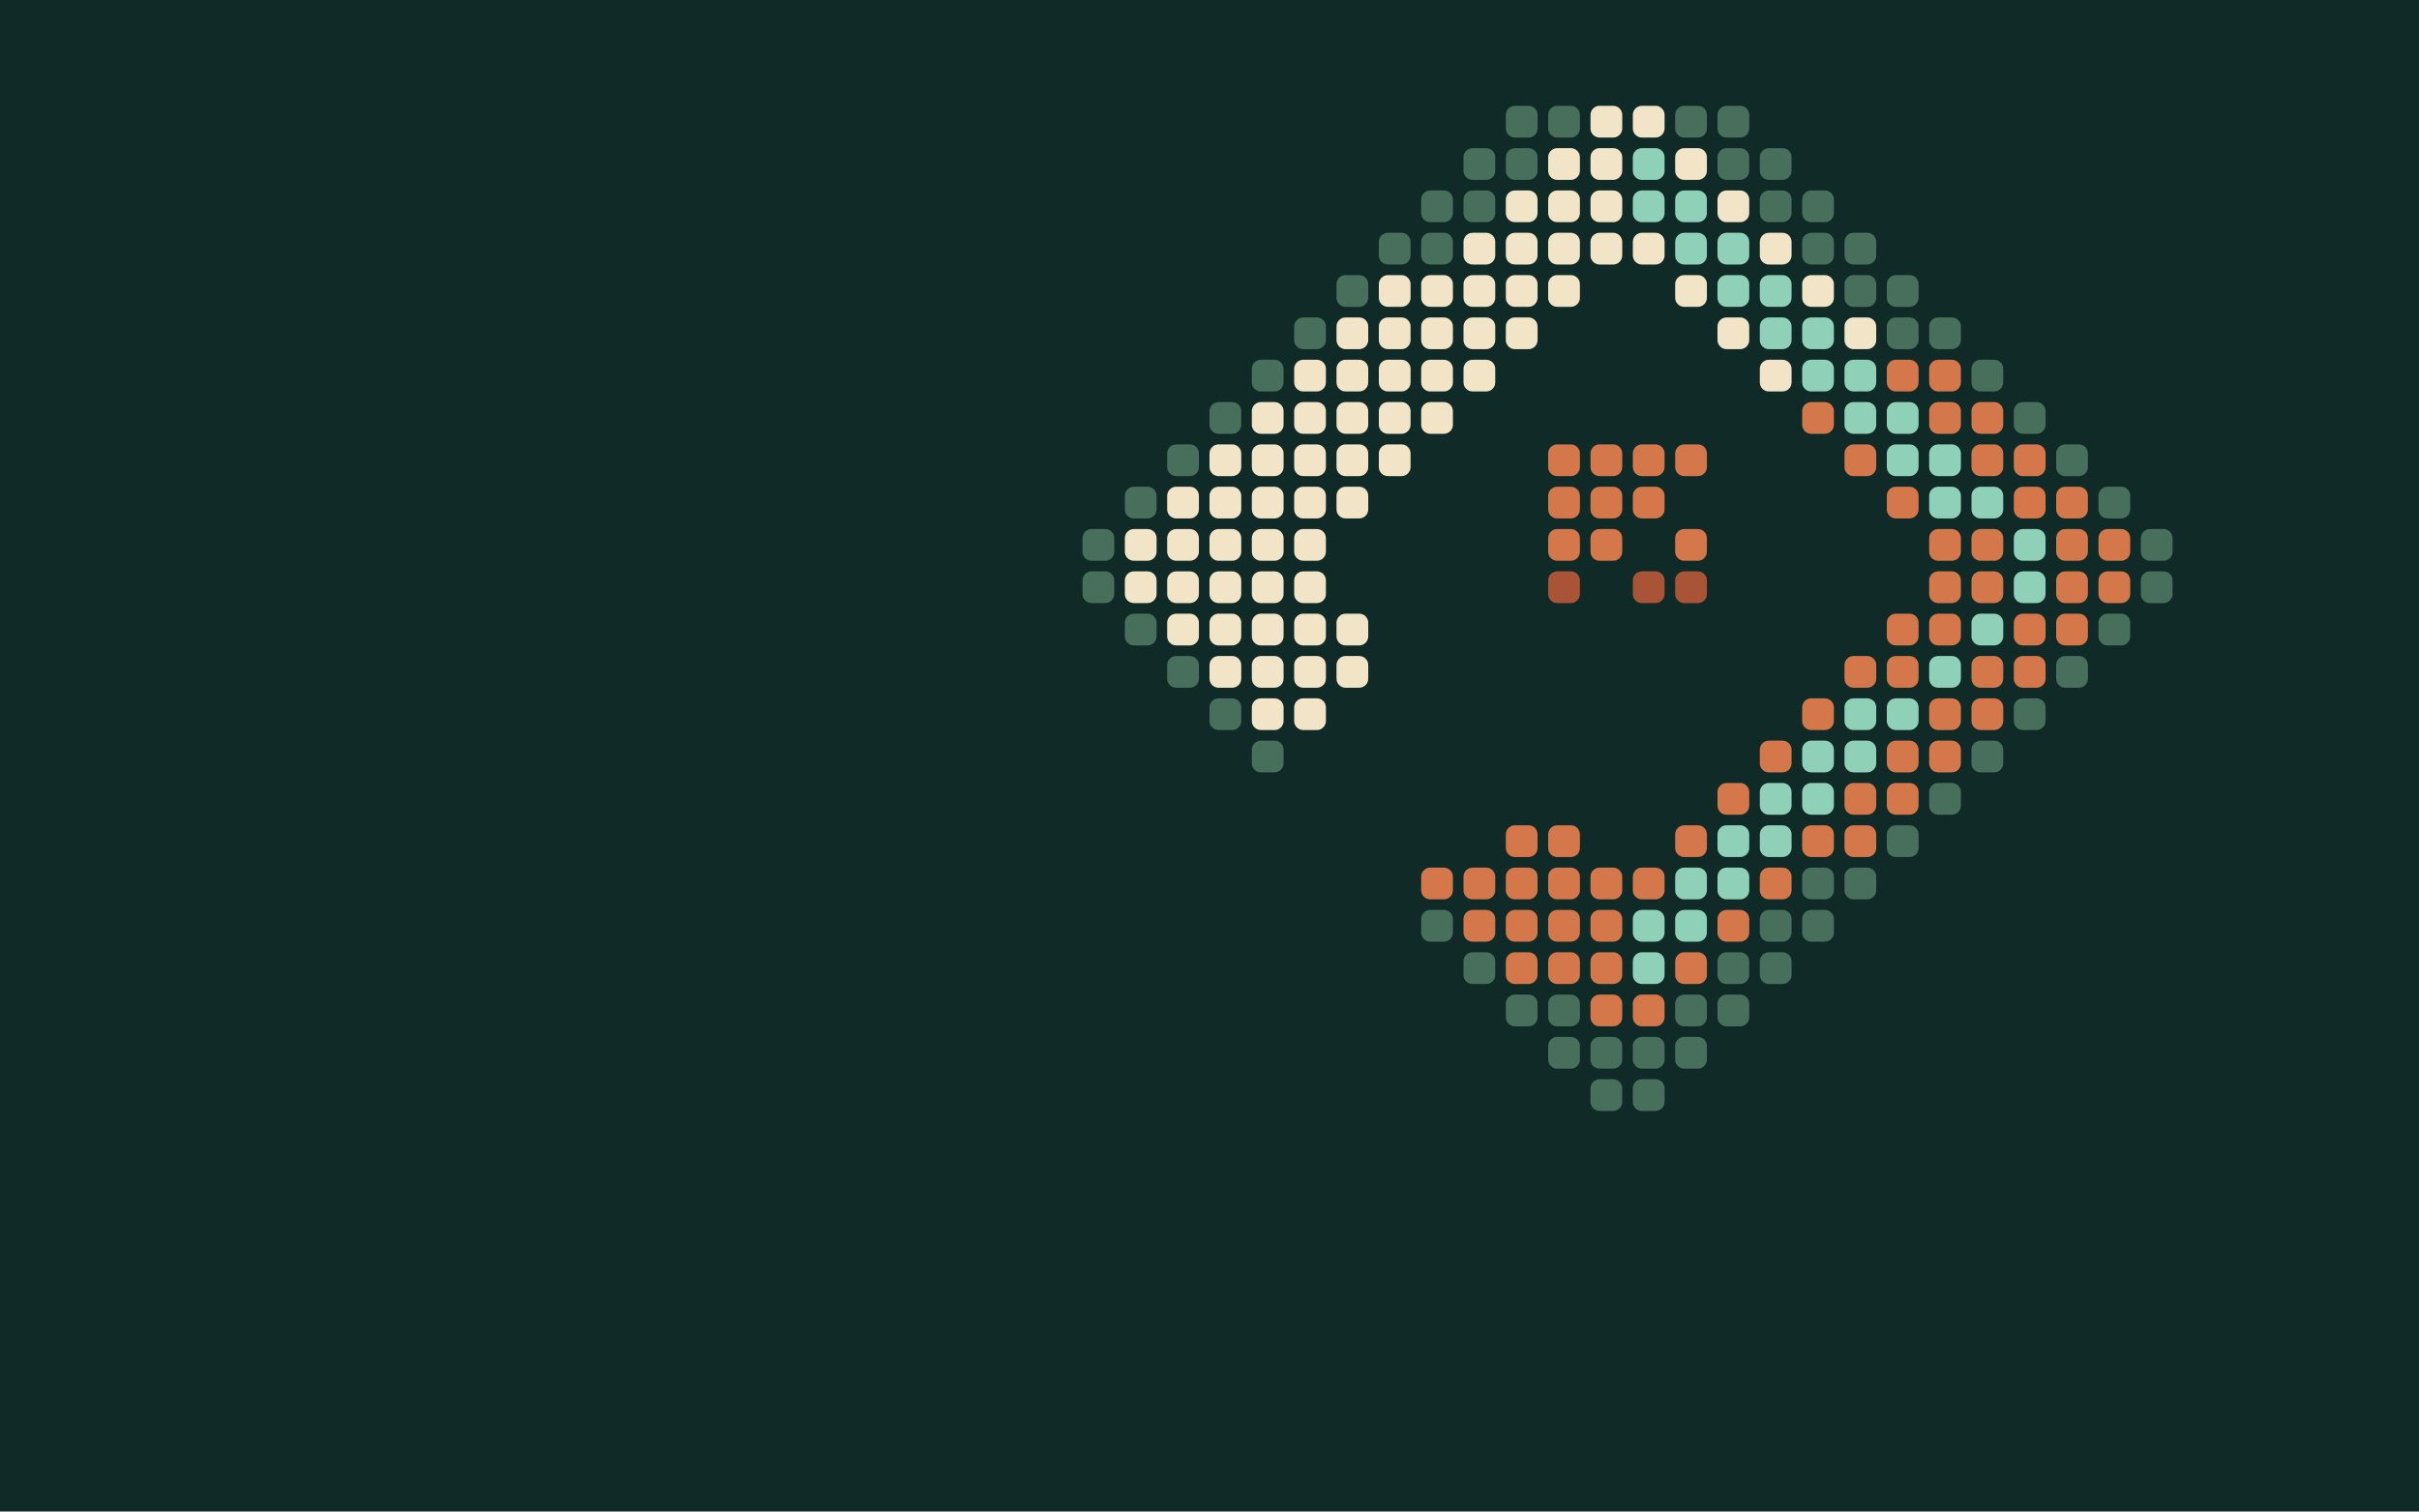
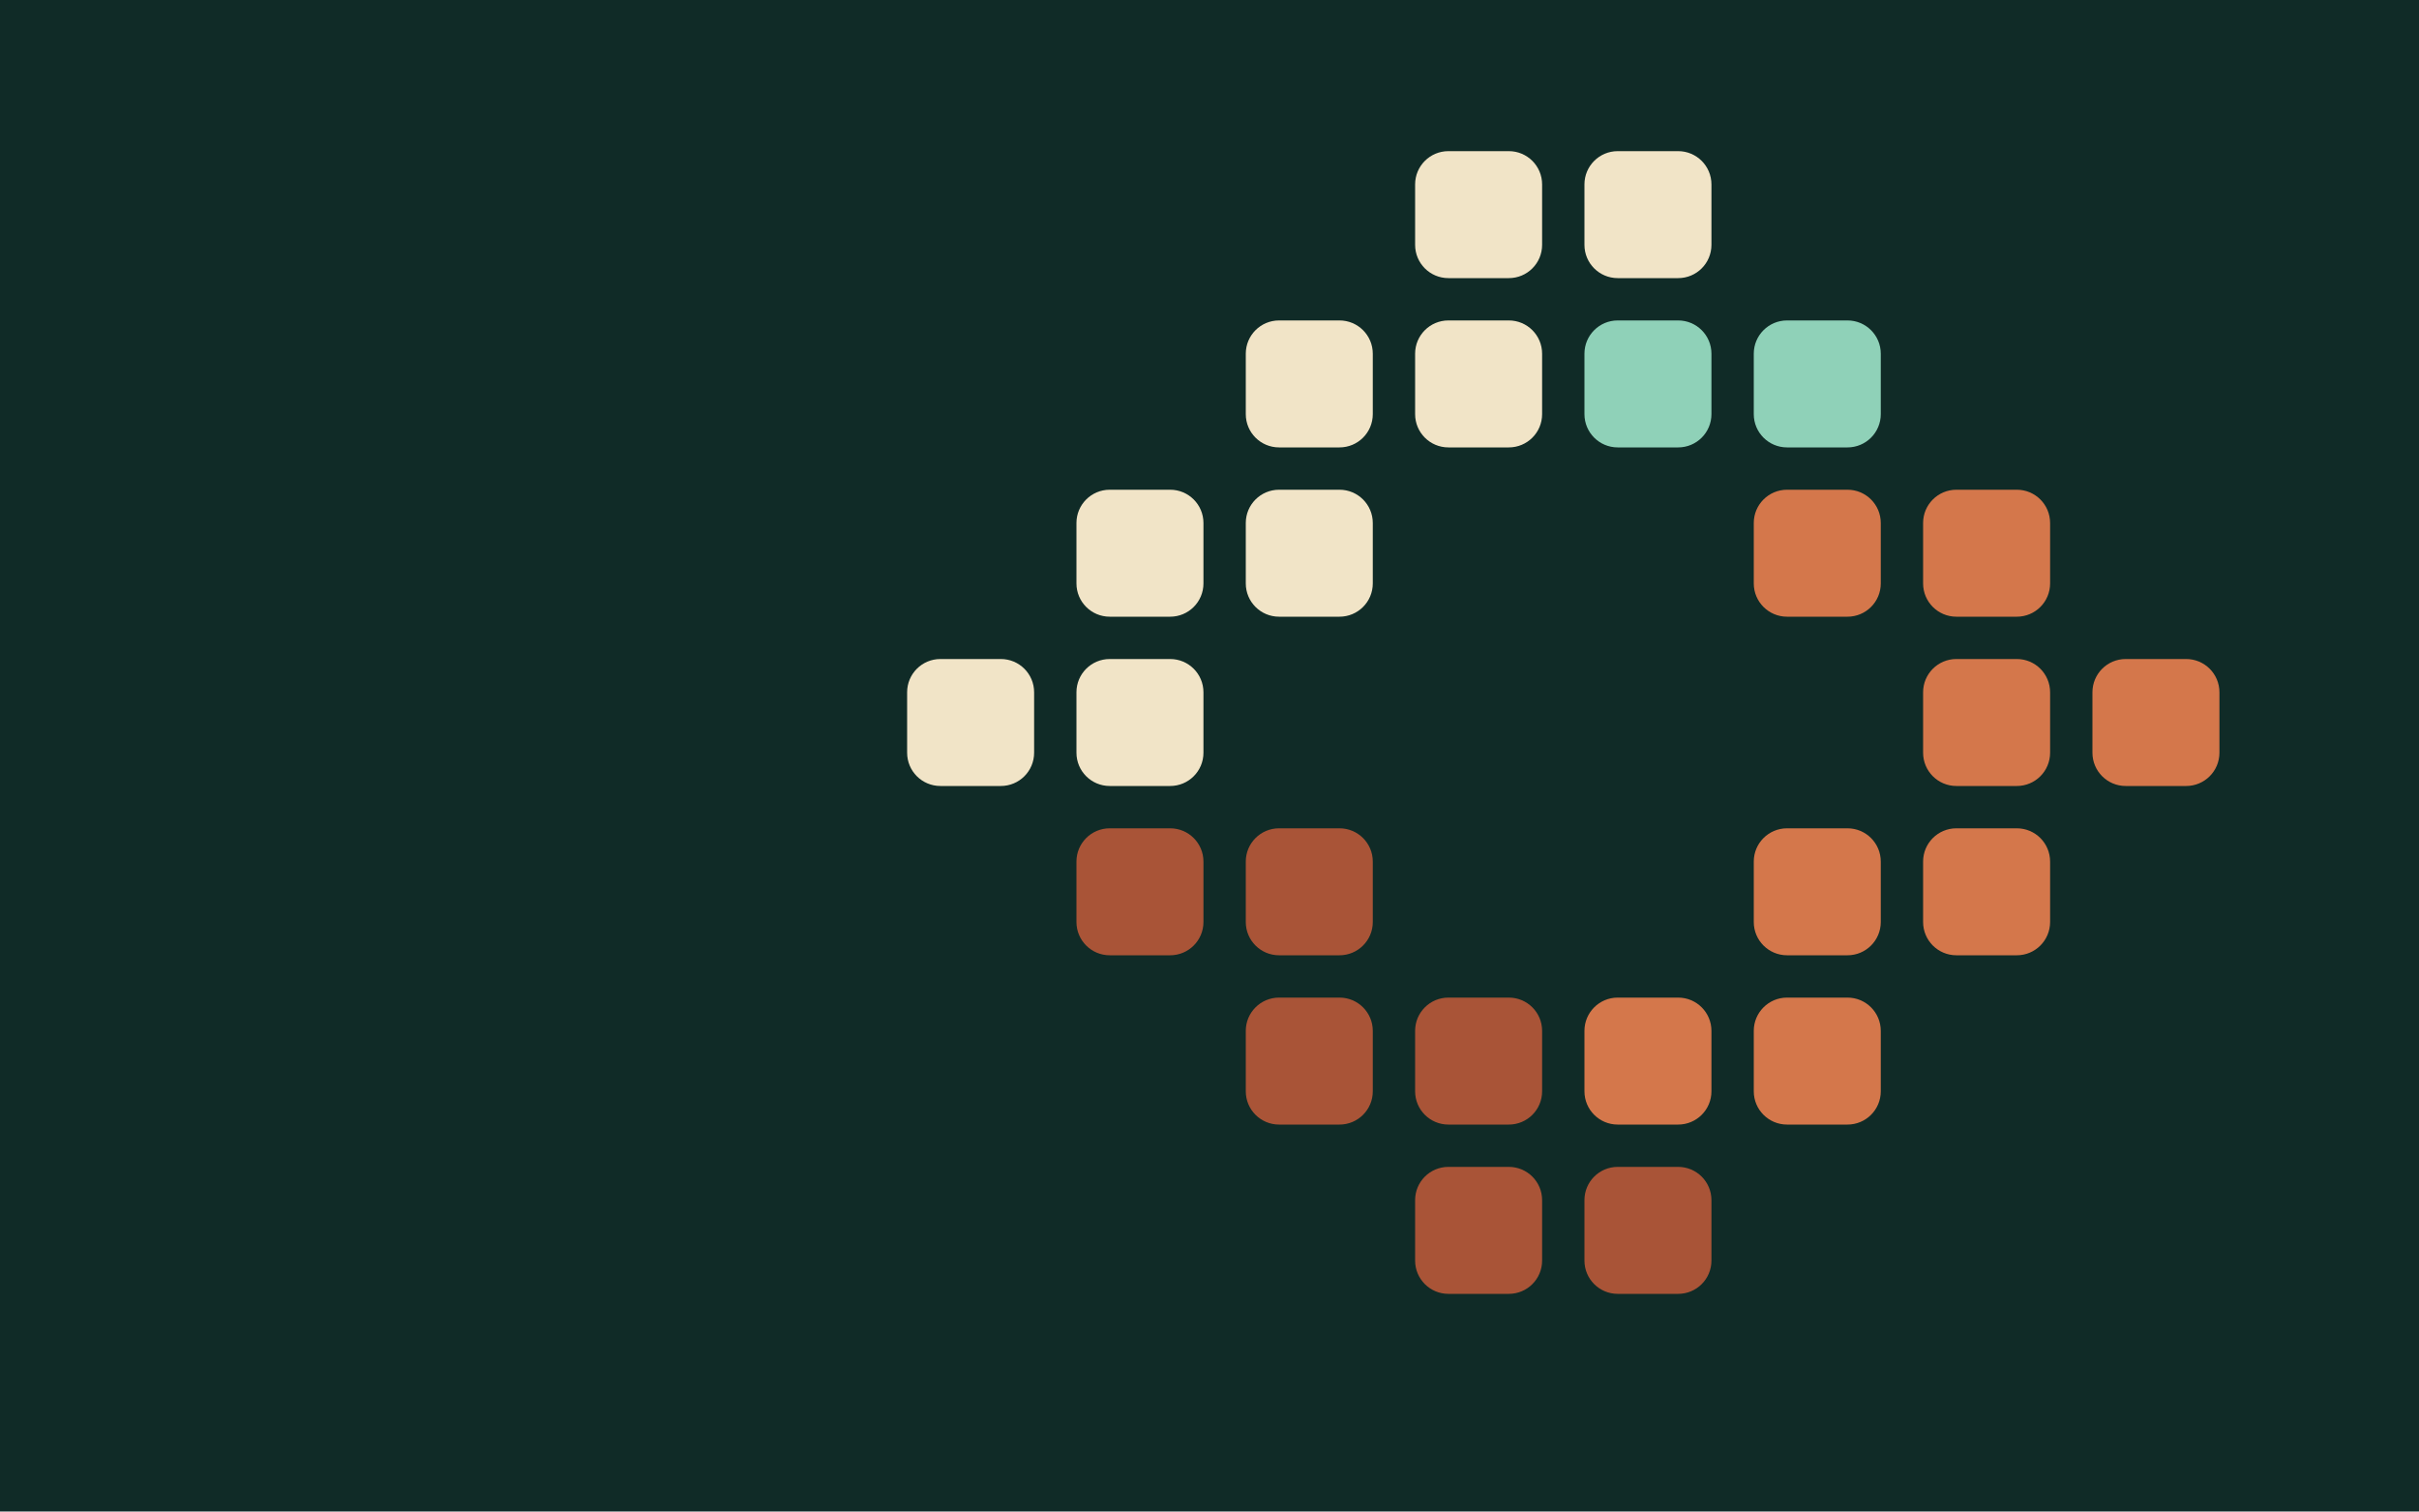
<svg xmlns="http://www.w3.org/2000/svg" width="1600" height="1000" viewBox="0 0 1600 1000" role="img" aria-labelledby="t d">
  <defs>
-     <rect id="p" width="21" height="21" rx="6" />
+     <rect id="p" width="84" height="84" rx="22" />
  </defs>
  <rect width="1600" height="1000" fill="#102b27" />
-   <g fill="#476f5b">
-     <use href="#p" x="996" y="70" />
-     <use href="#p" x="1024" y="70" />
-     <use href="#p" x="1108" y="70" />
-     <use href="#p" x="1136" y="70" />
-     <use href="#p" x="968" y="98" />
-     <use href="#p" x="996" y="98" />
-     <use href="#p" x="1136" y="98" />
-     <use href="#p" x="1164" y="98" />
-     <use href="#p" x="940" y="126" />
-     <use href="#p" x="968" y="126" />
-     <use href="#p" x="1164" y="126" />
-     <use href="#p" x="1192" y="126" />
-     <use href="#p" x="912" y="154" />
-     <use href="#p" x="940" y="154" />
-     <use href="#p" x="1192" y="154" />
-     <use href="#p" x="1220" y="154" />
-     <use href="#p" x="884" y="182" />
-     <use href="#p" x="1220" y="182" />
-     <use href="#p" x="1248" y="182" />
-     <use href="#p" x="856" y="210" />
-     <use href="#p" x="1248" y="210" />
-     <use href="#p" x="1276" y="210" />
-     <use href="#p" x="828" y="238" />
-     <use href="#p" x="1304" y="238" />
-     <use href="#p" x="800" y="266" />
-     <use href="#p" x="1332" y="266" />
-     <use href="#p" x="772" y="294" />
-     <use href="#p" x="1360" y="294" />
-     <use href="#p" x="744" y="322" />
-     <use href="#p" x="1388" y="322" />
-     <use href="#p" x="716" y="350" />
-     <use href="#p" x="1416" y="350" />
-     <use href="#p" x="716" y="378" />
-     <use href="#p" x="1416" y="378" />
-     <use href="#p" x="744" y="406" />
-     <use href="#p" x="1388" y="406" />
-     <use href="#p" x="772" y="434" />
-     <use href="#p" x="1360" y="434" />
-     <use href="#p" x="800" y="462" />
-     <use href="#p" x="1332" y="462" />
-     <use href="#p" x="828" y="490" />
-     <use href="#p" x="1304" y="490" />
-     <use href="#p" x="1276" y="518" />
-     <use href="#p" x="1248" y="546" />
-     <use href="#p" x="1192" y="574" />
-     <use href="#p" x="1220" y="574" />
-     <use href="#p" x="940" y="602" />
-     <use href="#p" x="1164" y="602" />
-     <use href="#p" x="1192" y="602" />
-     <use href="#p" x="968" y="630" />
-     <use href="#p" x="1136" y="630" />
-     <use href="#p" x="1164" y="630" />
-     <use href="#p" x="996" y="658" />
-     <use href="#p" x="1024" y="658" />
-     <use href="#p" x="1108" y="658" />
-     <use href="#p" x="1136" y="658" />
-     <use href="#p" x="1024" y="686" />
-     <use href="#p" x="1052" y="686" />
-     <use href="#p" x="1080" y="686" />
-     <use href="#p" x="1108" y="686" />
-     <use href="#p" x="1052" y="714" />
-     <use href="#p" x="1080" y="714" />
-   </g>
  <g fill="#f1e4c7">
-     <use href="#p" x="1052" y="70" />
-     <use href="#p" x="1080" y="70" />
-     <use href="#p" x="1024" y="98" />
-     <use href="#p" x="1052" y="98" />
-     <use href="#p" x="1108" y="98" />
-     <use href="#p" x="996" y="126" />
-     <use href="#p" x="1024" y="126" />
-     <use href="#p" x="1052" y="126" />
-     <use href="#p" x="1136" y="126" />
-     <use href="#p" x="968" y="154" />
-     <use href="#p" x="996" y="154" />
-     <use href="#p" x="1024" y="154" />
-     <use href="#p" x="1052" y="154" />
-     <use href="#p" x="1080" y="154" />
-     <use href="#p" x="1164" y="154" />
-     <use href="#p" x="912" y="182" />
-     <use href="#p" x="940" y="182" />
-     <use href="#p" x="968" y="182" />
-     <use href="#p" x="996" y="182" />
-     <use href="#p" x="1024" y="182" />
-     <use href="#p" x="1108" y="182" />
-     <use href="#p" x="1192" y="182" />
-     <use href="#p" x="884" y="210" />
-     <use href="#p" x="912" y="210" />
-     <use href="#p" x="940" y="210" />
-     <use href="#p" x="968" y="210" />
-     <use href="#p" x="996" y="210" />
-     <use href="#p" x="1136" y="210" />
-     <use href="#p" x="1220" y="210" />
-     <use href="#p" x="856" y="238" />
-     <use href="#p" x="884" y="238" />
-     <use href="#p" x="912" y="238" />
-     <use href="#p" x="940" y="238" />
-     <use href="#p" x="968" y="238" />
-     <use href="#p" x="1164" y="238" />
-     <use href="#p" x="828" y="266" />
-     <use href="#p" x="856" y="266" />
-     <use href="#p" x="884" y="266" />
-     <use href="#p" x="912" y="266" />
-     <use href="#p" x="940" y="266" />
-     <use href="#p" x="800" y="294" />
-     <use href="#p" x="828" y="294" />
-     <use href="#p" x="856" y="294" />
-     <use href="#p" x="884" y="294" />
-     <use href="#p" x="912" y="294" />
-     <use href="#p" x="772" y="322" />
-     <use href="#p" x="800" y="322" />
-     <use href="#p" x="828" y="322" />
-     <use href="#p" x="856" y="322" />
-     <use href="#p" x="884" y="322" />
-     <use href="#p" x="744" y="350" />
-     <use href="#p" x="772" y="350" />
-     <use href="#p" x="800" y="350" />
-     <use href="#p" x="828" y="350" />
-     <use href="#p" x="856" y="350" />
-     <use href="#p" x="744" y="378" />
-     <use href="#p" x="772" y="378" />
-     <use href="#p" x="800" y="378" />
-     <use href="#p" x="828" y="378" />
-     <use href="#p" x="856" y="378" />
-     <use href="#p" x="772" y="406" />
-     <use href="#p" x="800" y="406" />
-     <use href="#p" x="828" y="406" />
-     <use href="#p" x="856" y="406" />
-     <use href="#p" x="884" y="406" />
-     <use href="#p" x="800" y="434" />
-     <use href="#p" x="828" y="434" />
-     <use href="#p" x="856" y="434" />
-     <use href="#p" x="884" y="434" />
-     <use href="#p" x="828" y="462" />
-     <use href="#p" x="856" y="462" />
+     <use href="#p" x="936" y="100" />
+     <use href="#p" x="1048" y="100" />
+     <use href="#p" x="824" y="212" />
+     <use href="#p" x="936" y="212" />
+     <use href="#p" x="712" y="324" />
+     <use href="#p" x="824" y="324" />
+     <use href="#p" x="600" y="436" />
+     <use href="#p" x="712" y="436" />
  </g>
  <g fill="#8fd1b8">
-     <use href="#p" x="1080" y="98" />
-     <use href="#p" x="1080" y="126" />
-     <use href="#p" x="1108" y="126" />
-     <use href="#p" x="1108" y="154" />
-     <use href="#p" x="1136" y="154" />
-     <use href="#p" x="1136" y="182" />
-     <use href="#p" x="1164" y="182" />
-     <use href="#p" x="1164" y="210" />
-     <use href="#p" x="1192" y="210" />
-     <use href="#p" x="1192" y="238" />
-     <use href="#p" x="1220" y="238" />
-     <use href="#p" x="1220" y="266" />
-     <use href="#p" x="1248" y="266" />
-     <use href="#p" x="1248" y="294" />
-     <use href="#p" x="1276" y="294" />
-     <use href="#p" x="1276" y="322" />
-     <use href="#p" x="1304" y="322" />
-     <use href="#p" x="1332" y="350" />
-     <use href="#p" x="1332" y="378" />
-     <use href="#p" x="1304" y="406" />
-     <use href="#p" x="1276" y="434" />
-     <use href="#p" x="1220" y="462" />
-     <use href="#p" x="1248" y="462" />
-     <use href="#p" x="1192" y="490" />
-     <use href="#p" x="1220" y="490" />
-     <use href="#p" x="1164" y="518" />
-     <use href="#p" x="1192" y="518" />
-     <use href="#p" x="1136" y="546" />
-     <use href="#p" x="1164" y="546" />
-     <use href="#p" x="1108" y="574" />
-     <use href="#p" x="1136" y="574" />
-     <use href="#p" x="1080" y="602" />
-     <use href="#p" x="1108" y="602" />
-     <use href="#p" x="1080" y="630" />
+     <use href="#p" x="1048" y="212" />
+     <use href="#p" x="1160" y="212" />
  </g>
  <g fill="#d4774b">
-     <use href="#p" x="1248" y="238" />
-     <use href="#p" x="1276" y="238" />
-     <use href="#p" x="1192" y="266" />
-     <use href="#p" x="1276" y="266" />
-     <use href="#p" x="1304" y="266" />
-     <use href="#p" x="1024" y="294" />
-     <use href="#p" x="1052" y="294" />
-     <use href="#p" x="1080" y="294" />
-     <use href="#p" x="1108" y="294" />
-     <use href="#p" x="1220" y="294" />
-     <use href="#p" x="1304" y="294" />
-     <use href="#p" x="1332" y="294" />
-     <use href="#p" x="1024" y="322" />
-     <use href="#p" x="1052" y="322" />
-     <use href="#p" x="1080" y="322" />
-     <use href="#p" x="1248" y="322" />
-     <use href="#p" x="1332" y="322" />
-     <use href="#p" x="1360" y="322" />
-     <use href="#p" x="1024" y="350" />
-     <use href="#p" x="1052" y="350" />
-     <use href="#p" x="1108" y="350" />
-     <use href="#p" x="1276" y="350" />
-     <use href="#p" x="1304" y="350" />
-     <use href="#p" x="1360" y="350" />
-     <use href="#p" x="1388" y="350" />
-     <use href="#p" x="1276" y="378" />
-     <use href="#p" x="1304" y="378" />
-     <use href="#p" x="1360" y="378" />
-     <use href="#p" x="1388" y="378" />
-     <use href="#p" x="1248" y="406" />
-     <use href="#p" x="1276" y="406" />
-     <use href="#p" x="1332" y="406" />
-     <use href="#p" x="1360" y="406" />
-     <use href="#p" x="1220" y="434" />
-     <use href="#p" x="1248" y="434" />
-     <use href="#p" x="1304" y="434" />
-     <use href="#p" x="1332" y="434" />
-     <use href="#p" x="1192" y="462" />
-     <use href="#p" x="1276" y="462" />
-     <use href="#p" x="1304" y="462" />
-     <use href="#p" x="1164" y="490" />
-     <use href="#p" x="1248" y="490" />
-     <use href="#p" x="1276" y="490" />
-     <use href="#p" x="1136" y="518" />
-     <use href="#p" x="1220" y="518" />
-     <use href="#p" x="1248" y="518" />
-     <use href="#p" x="996" y="546" />
-     <use href="#p" x="1024" y="546" />
-     <use href="#p" x="1108" y="546" />
-     <use href="#p" x="1192" y="546" />
-     <use href="#p" x="1220" y="546" />
-     <use href="#p" x="940" y="574" />
-     <use href="#p" x="968" y="574" />
-     <use href="#p" x="996" y="574" />
-     <use href="#p" x="1024" y="574" />
-     <use href="#p" x="1052" y="574" />
-     <use href="#p" x="1080" y="574" />
-     <use href="#p" x="1164" y="574" />
-     <use href="#p" x="968" y="602" />
-     <use href="#p" x="996" y="602" />
-     <use href="#p" x="1024" y="602" />
-     <use href="#p" x="1052" y="602" />
-     <use href="#p" x="1136" y="602" />
-     <use href="#p" x="996" y="630" />
-     <use href="#p" x="1024" y="630" />
-     <use href="#p" x="1052" y="630" />
-     <use href="#p" x="1108" y="630" />
-     <use href="#p" x="1052" y="658" />
-     <use href="#p" x="1080" y="658" />
+     <use href="#p" x="1160" y="324" />
+     <use href="#p" x="1272" y="324" />
+     <use href="#p" x="1272" y="436" />
+     <use href="#p" x="1384" y="436" />
+     <use href="#p" x="1160" y="548" />
+     <use href="#p" x="1272" y="548" />
+     <use href="#p" x="1048" y="660" />
+     <use href="#p" x="1160" y="660" />
  </g>
  <g fill="#a95437">
-     <use href="#p" x="1024" y="378" />
-     <use href="#p" x="1080" y="378" />
-     <use href="#p" x="1108" y="378" />
+     <use href="#p" x="712" y="548" />
+     <use href="#p" x="824" y="548" />
+     <use href="#p" x="824" y="660" />
+     <use href="#p" x="936" y="660" />
+     <use href="#p" x="936" y="772" />
+     <use href="#p" x="1048" y="772" />
  </g>
</svg>
